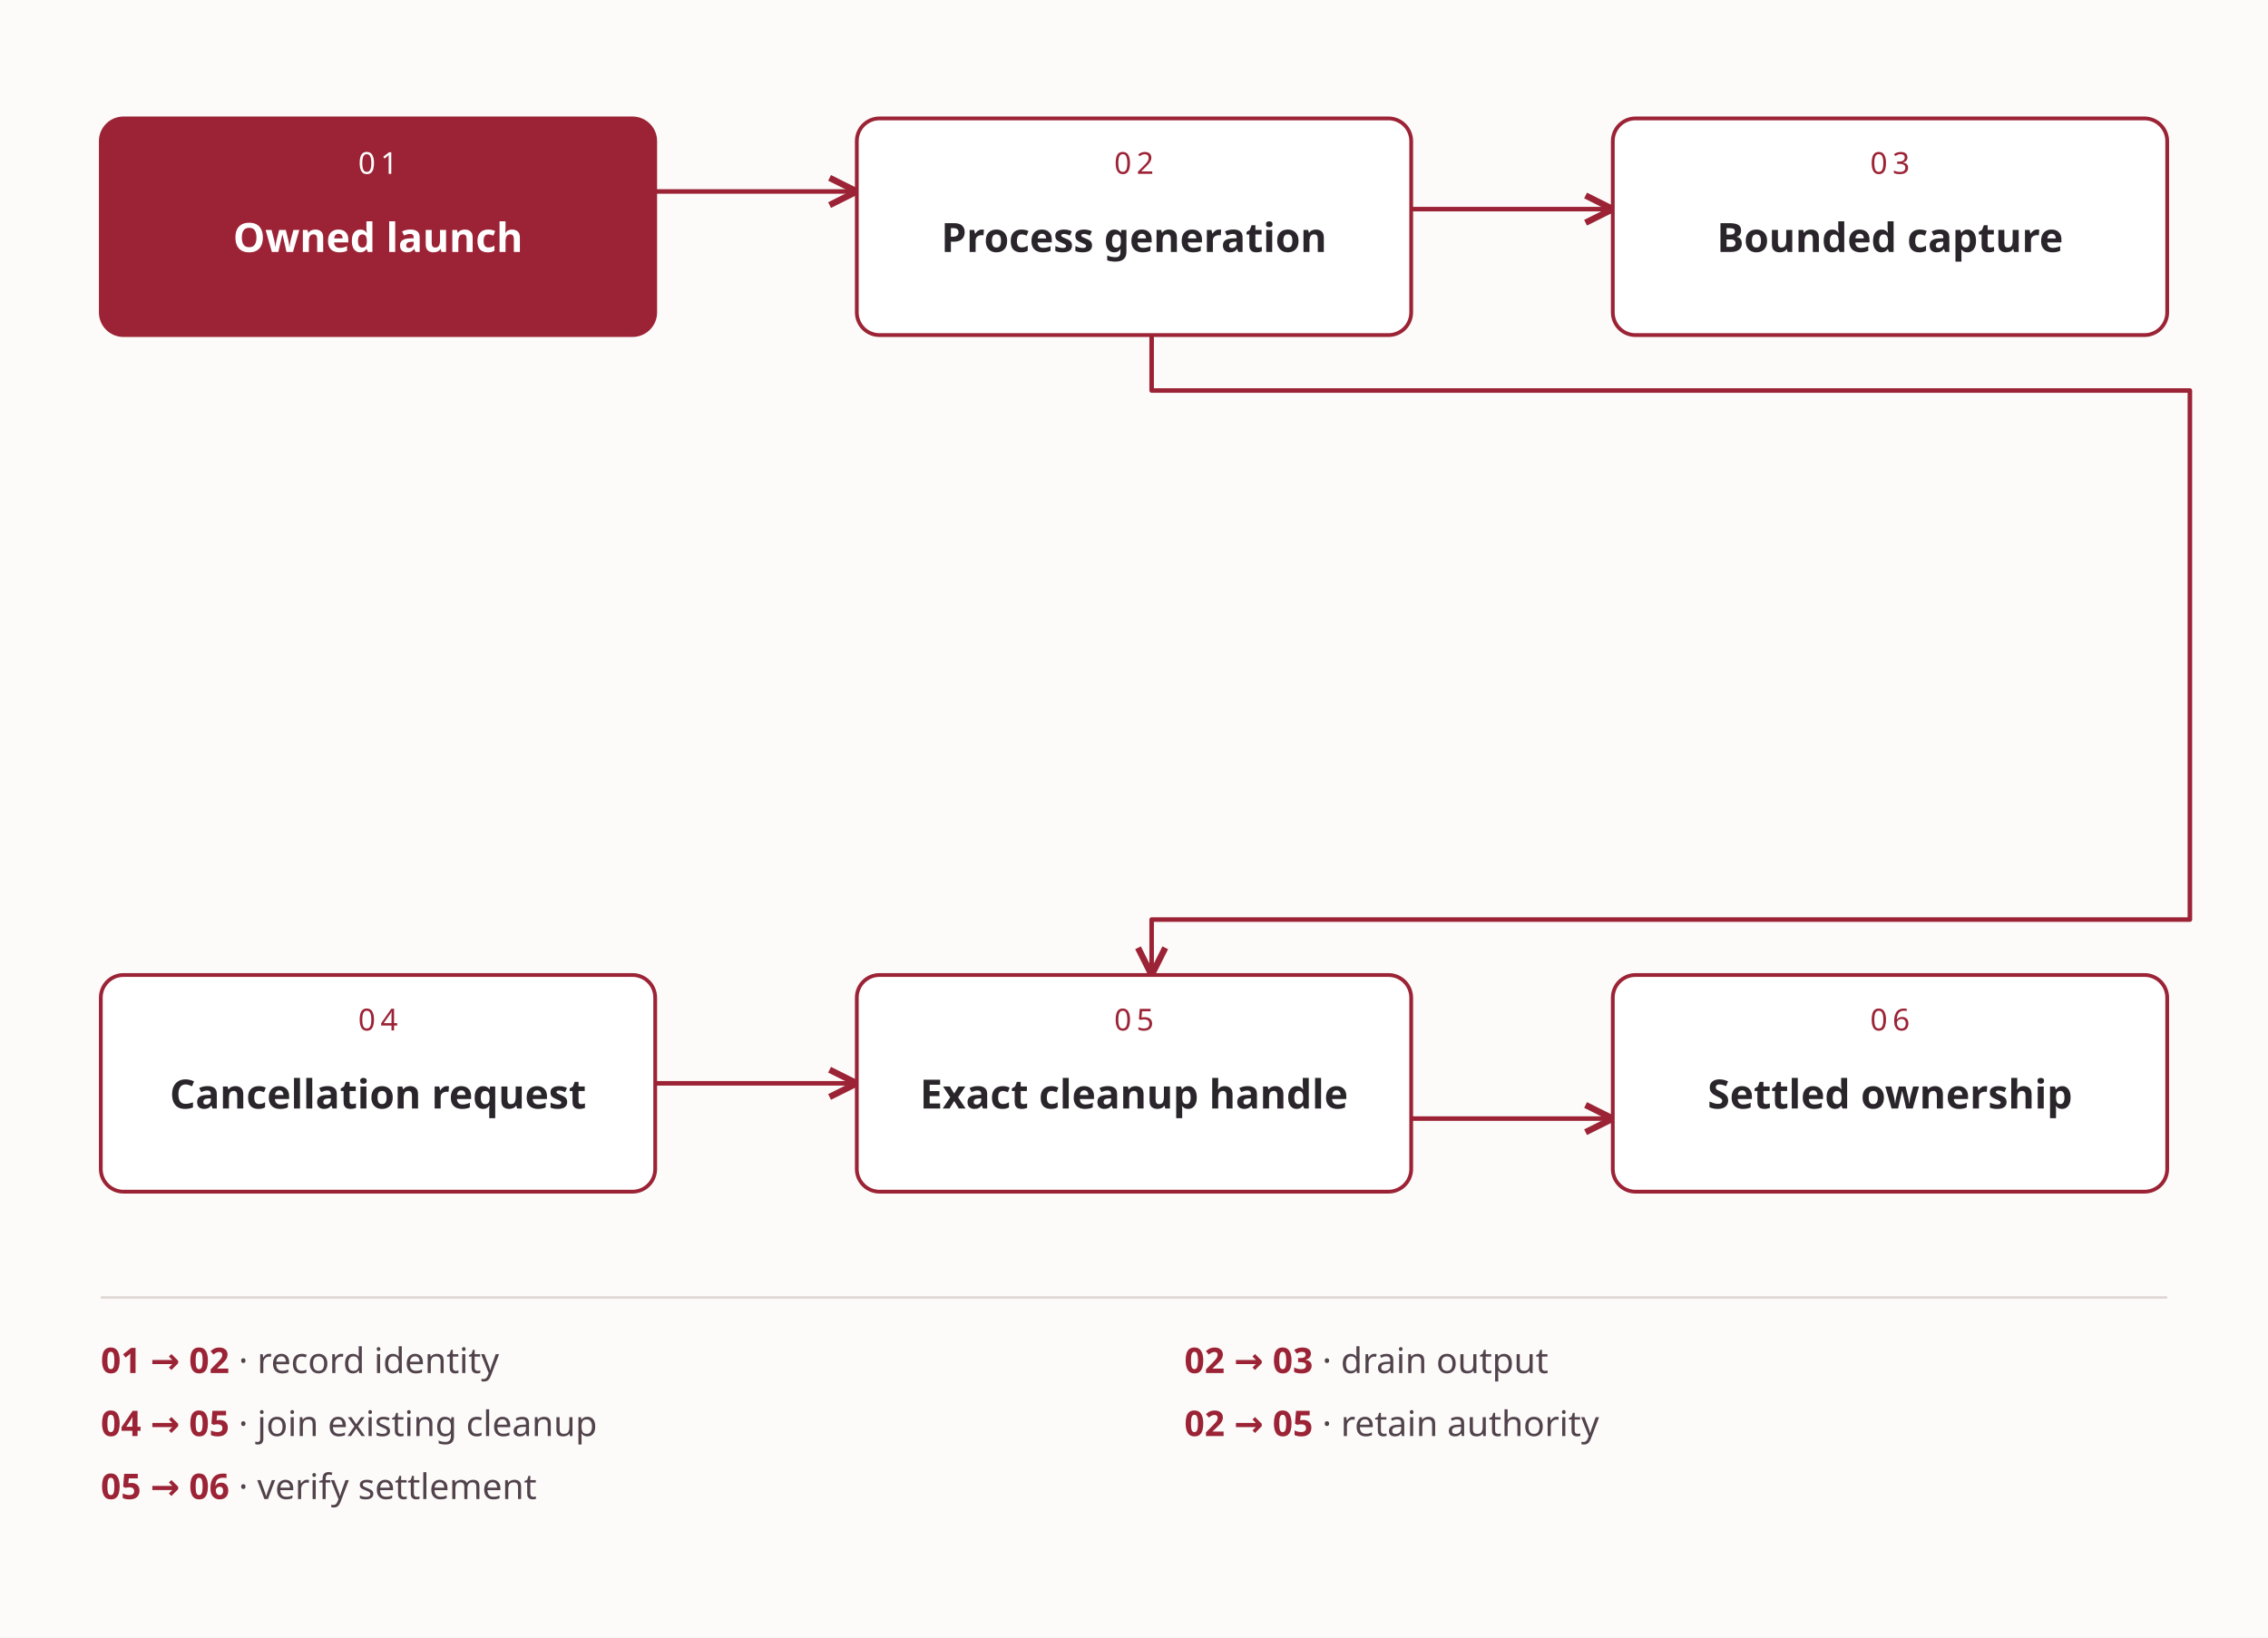
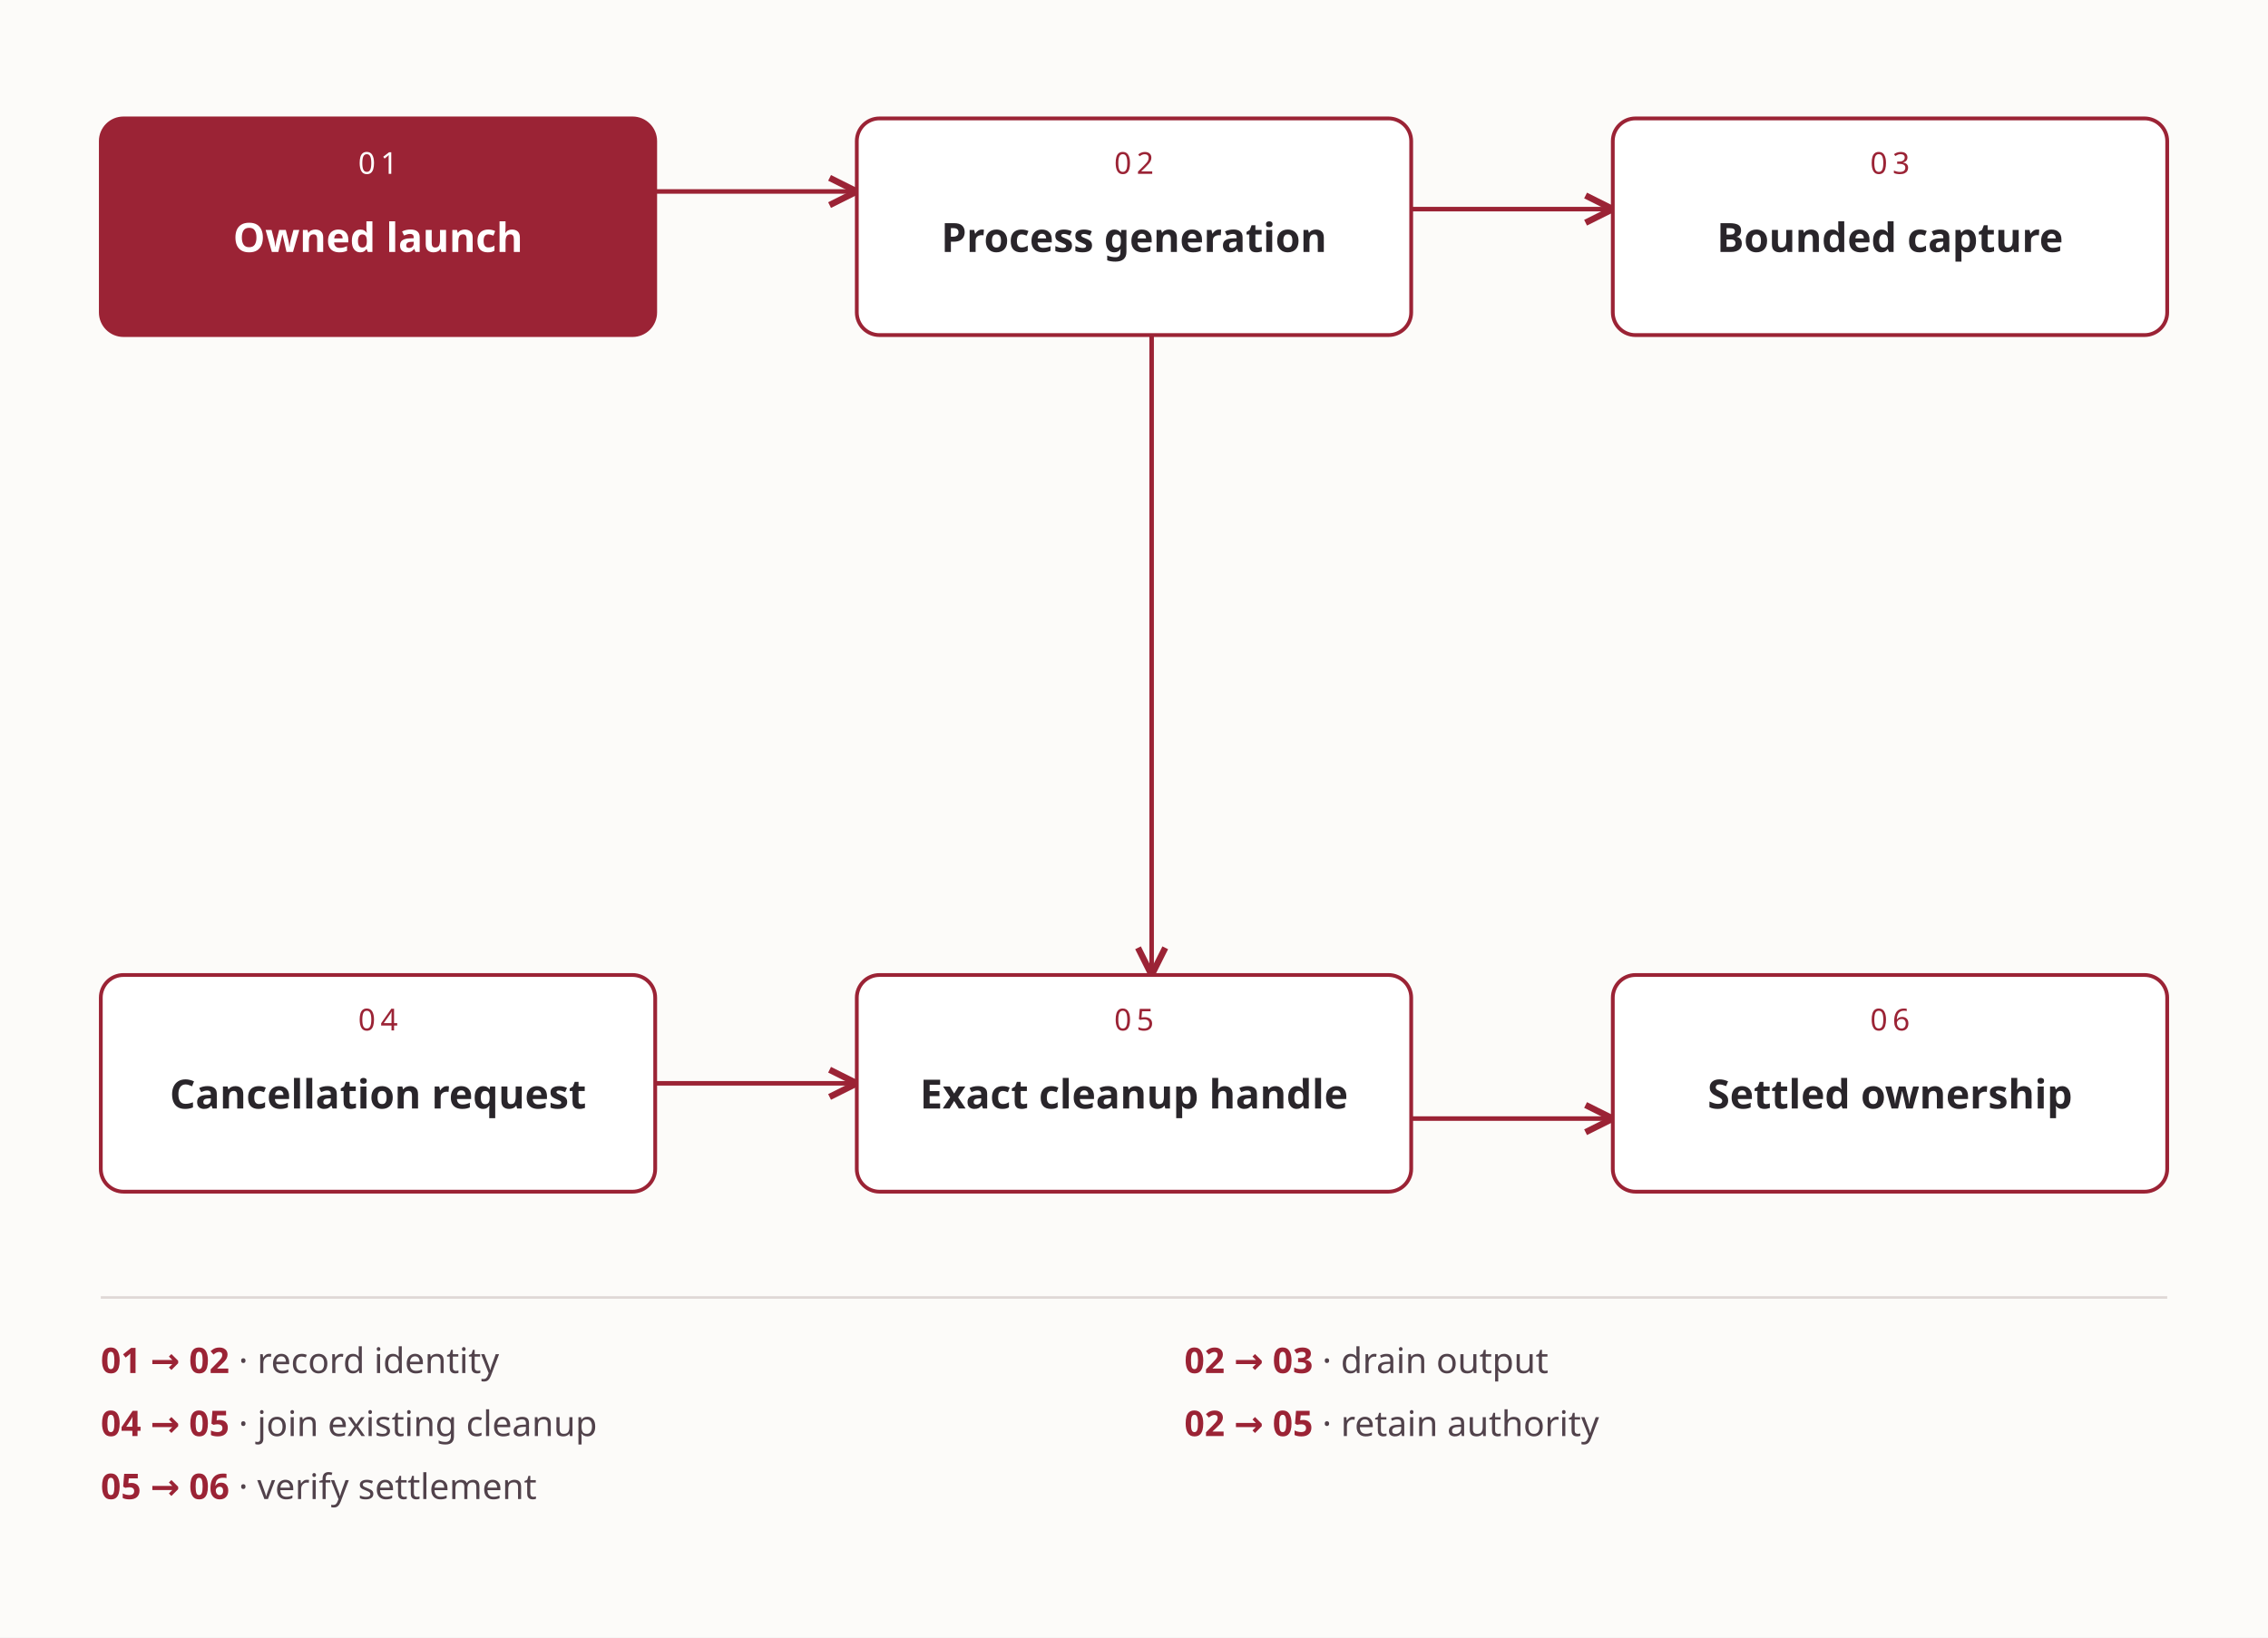
<svg xmlns="http://www.w3.org/2000/svg" viewBox="0 0 900 650" role="img" aria-labelledby="title-process">
  <defs>
    <marker id="arrow-process" markerWidth="8" markerHeight="8" refX="7" refY="4" orient="auto">
      <path d="M1 1L7 4L1 7" fill="none" stroke="#9b2335" stroke-width="1.4" />
    </marker>
  </defs>
  <rect width="900" height="650" fill="#fcfbf9" />
  <path class="connector" d="M260 76 L340 76" fill="none" stroke="#9b2335" stroke-width="1.8" stroke-linejoin="round" marker-end="url(#arrow-process)" />
  <path class="connector" d="M560 83 L640 83" fill="none" stroke="#9b2335" stroke-width="1.8" stroke-linejoin="round" marker-end="url(#arrow-process)" />
  <path class="connector" d="M260 430 L340 430" fill="none" stroke="#9b2335" stroke-width="1.8" stroke-linejoin="round" marker-end="url(#arrow-process)" />
-   <path class="connector" d="M457 133 L457 155 L869 155 L869 365 L457 365 L457 387" fill="none" stroke="#9b2335" stroke-width="1.8" stroke-linejoin="round" marker-end="url(#arrow-process)" />
+   <path class="connector" d="M457 133 L457 387" fill="none" stroke="#9b2335" stroke-width="1.8" stroke-linejoin="round" marker-end="url(#arrow-process)" />
  <path class="connector" d="M560 444 L640 444" fill="none" stroke="#9b2335" stroke-width="1.8" stroke-linejoin="round" marker-end="url(#arrow-process)" />
  <g class="node">
    <rect x="40" y="47" width="220" height="86" rx="9" fill="#9b2335" stroke="#9b2335" stroke-width="1.5" />
    <text x="150" y="69" text-anchor="middle" font-size="12" letter-spacing="2" font-family="sans-serif" fill="#fff">01</text>
    <text x="150" y="100" text-anchor="middle" font-size="16" font-weight="600" font-family="sans-serif" fill="#fff">
      <tspan x="150" dy="0">Owned launch</tspan>
    </text>
  </g>
  <g class="node">
    <rect x="340" y="47" width="220" height="86" rx="9" fill="#fff" stroke="#9b2335" stroke-width="1.5" />
    <text x="450" y="69" text-anchor="middle" font-size="12" letter-spacing="2" font-family="sans-serif" fill="#9b2335">02</text>
    <text x="450" y="100" text-anchor="middle" font-size="16" font-weight="600" font-family="sans-serif" fill="#29252a">
      <tspan x="450" dy="0">Process generation</tspan>
    </text>
  </g>
  <g class="node">
    <rect x="640" y="47" width="220" height="86" rx="9" fill="#fff" stroke="#9b2335" stroke-width="1.5" />
    <text x="750" y="69" text-anchor="middle" font-size="12" letter-spacing="2" font-family="sans-serif" fill="#9b2335">03</text>
    <text x="750" y="100" text-anchor="middle" font-size="16" font-weight="600" font-family="sans-serif" fill="#29252a">
      <tspan x="750" dy="0">Bounded capture</tspan>
    </text>
  </g>
  <g class="node">
    <rect x="40" y="387" width="220" height="86" rx="9" fill="#fff" stroke="#9b2335" stroke-width="1.5" />
    <text x="150" y="409" text-anchor="middle" font-size="12" letter-spacing="2" font-family="sans-serif" fill="#9b2335">04</text>
    <text x="150" y="440" text-anchor="middle" font-size="16" font-weight="600" font-family="sans-serif" fill="#29252a">
      <tspan x="150" dy="0">Cancellation request</tspan>
    </text>
  </g>
  <g class="node">
    <rect x="340" y="387" width="220" height="86" rx="9" fill="#fff" stroke="#9b2335" stroke-width="1.5" />
    <text x="450" y="409" text-anchor="middle" font-size="12" letter-spacing="2" font-family="sans-serif" fill="#9b2335">05</text>
    <text x="450" y="440" text-anchor="middle" font-size="16" font-weight="600" font-family="sans-serif" fill="#29252a">
      <tspan x="450" dy="0">Exact cleanup handle</tspan>
    </text>
  </g>
  <g class="node">
    <rect x="640" y="387" width="220" height="86" rx="9" fill="#fff" stroke="#9b2335" stroke-width="1.5" />
    <text x="750" y="409" text-anchor="middle" font-size="12" letter-spacing="2" font-family="sans-serif" fill="#9b2335">06</text>
    <text x="750" y="440" text-anchor="middle" font-size="16" font-weight="600" font-family="sans-serif" fill="#29252a">
      <tspan x="750" dy="0">Settled ownership</tspan>
    </text>
  </g>
  <path d="M40 515H860" stroke="#dfd8d6" />
  <text x="40" y="545" font-size="14" font-family="sans-serif" fill="#51424b">
    <tspan font-weight="700" fill="#9b2335">01 → 02</tspan> · record identity</text>
  <text x="470" y="545" font-size="14" font-family="sans-serif" fill="#51424b">
    <tspan font-weight="700" fill="#9b2335">02 → 03</tspan> · drain output</text>
  <text x="40" y="570" font-size="14" font-family="sans-serif" fill="#51424b">
    <tspan font-weight="700" fill="#9b2335">04 → 05</tspan> · join existing cleanup</text>
  <text x="470" y="570" font-size="14" font-family="sans-serif" fill="#51424b">
    <tspan font-weight="700" fill="#9b2335">02 → 05</tspan> · retain authority</text>
  <text x="40" y="595" font-size="14" font-family="sans-serif" fill="#51424b">
    <tspan font-weight="700" fill="#9b2335">05 → 06</tspan> · verify settlement</text>
</svg>
